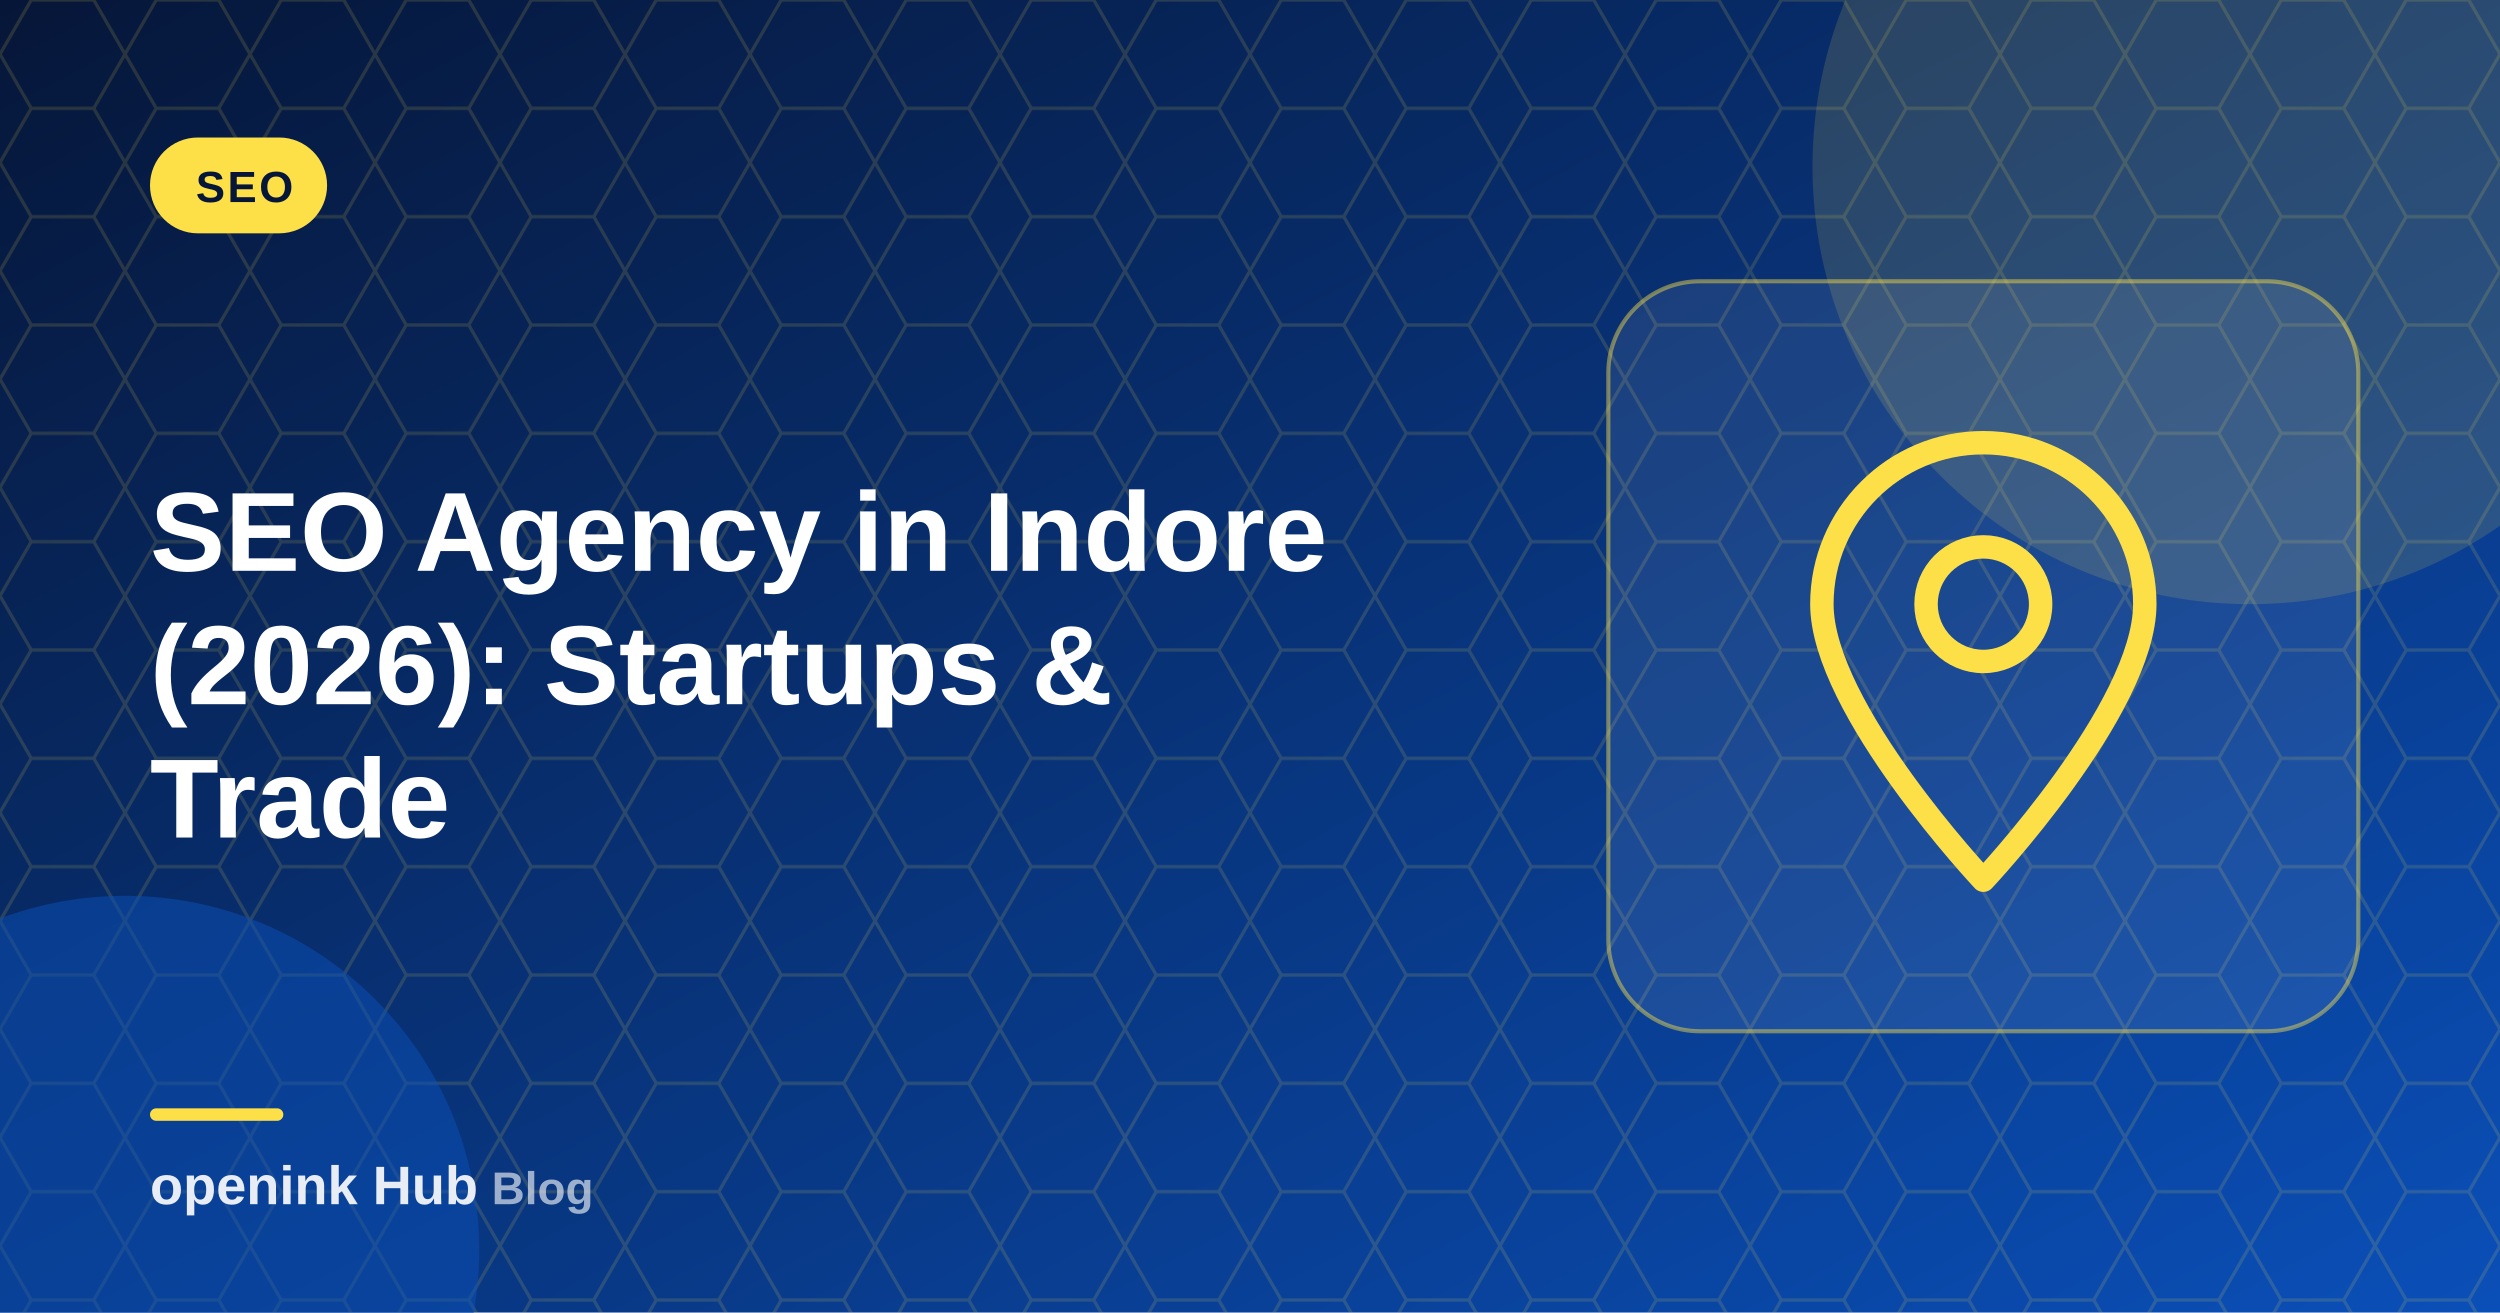
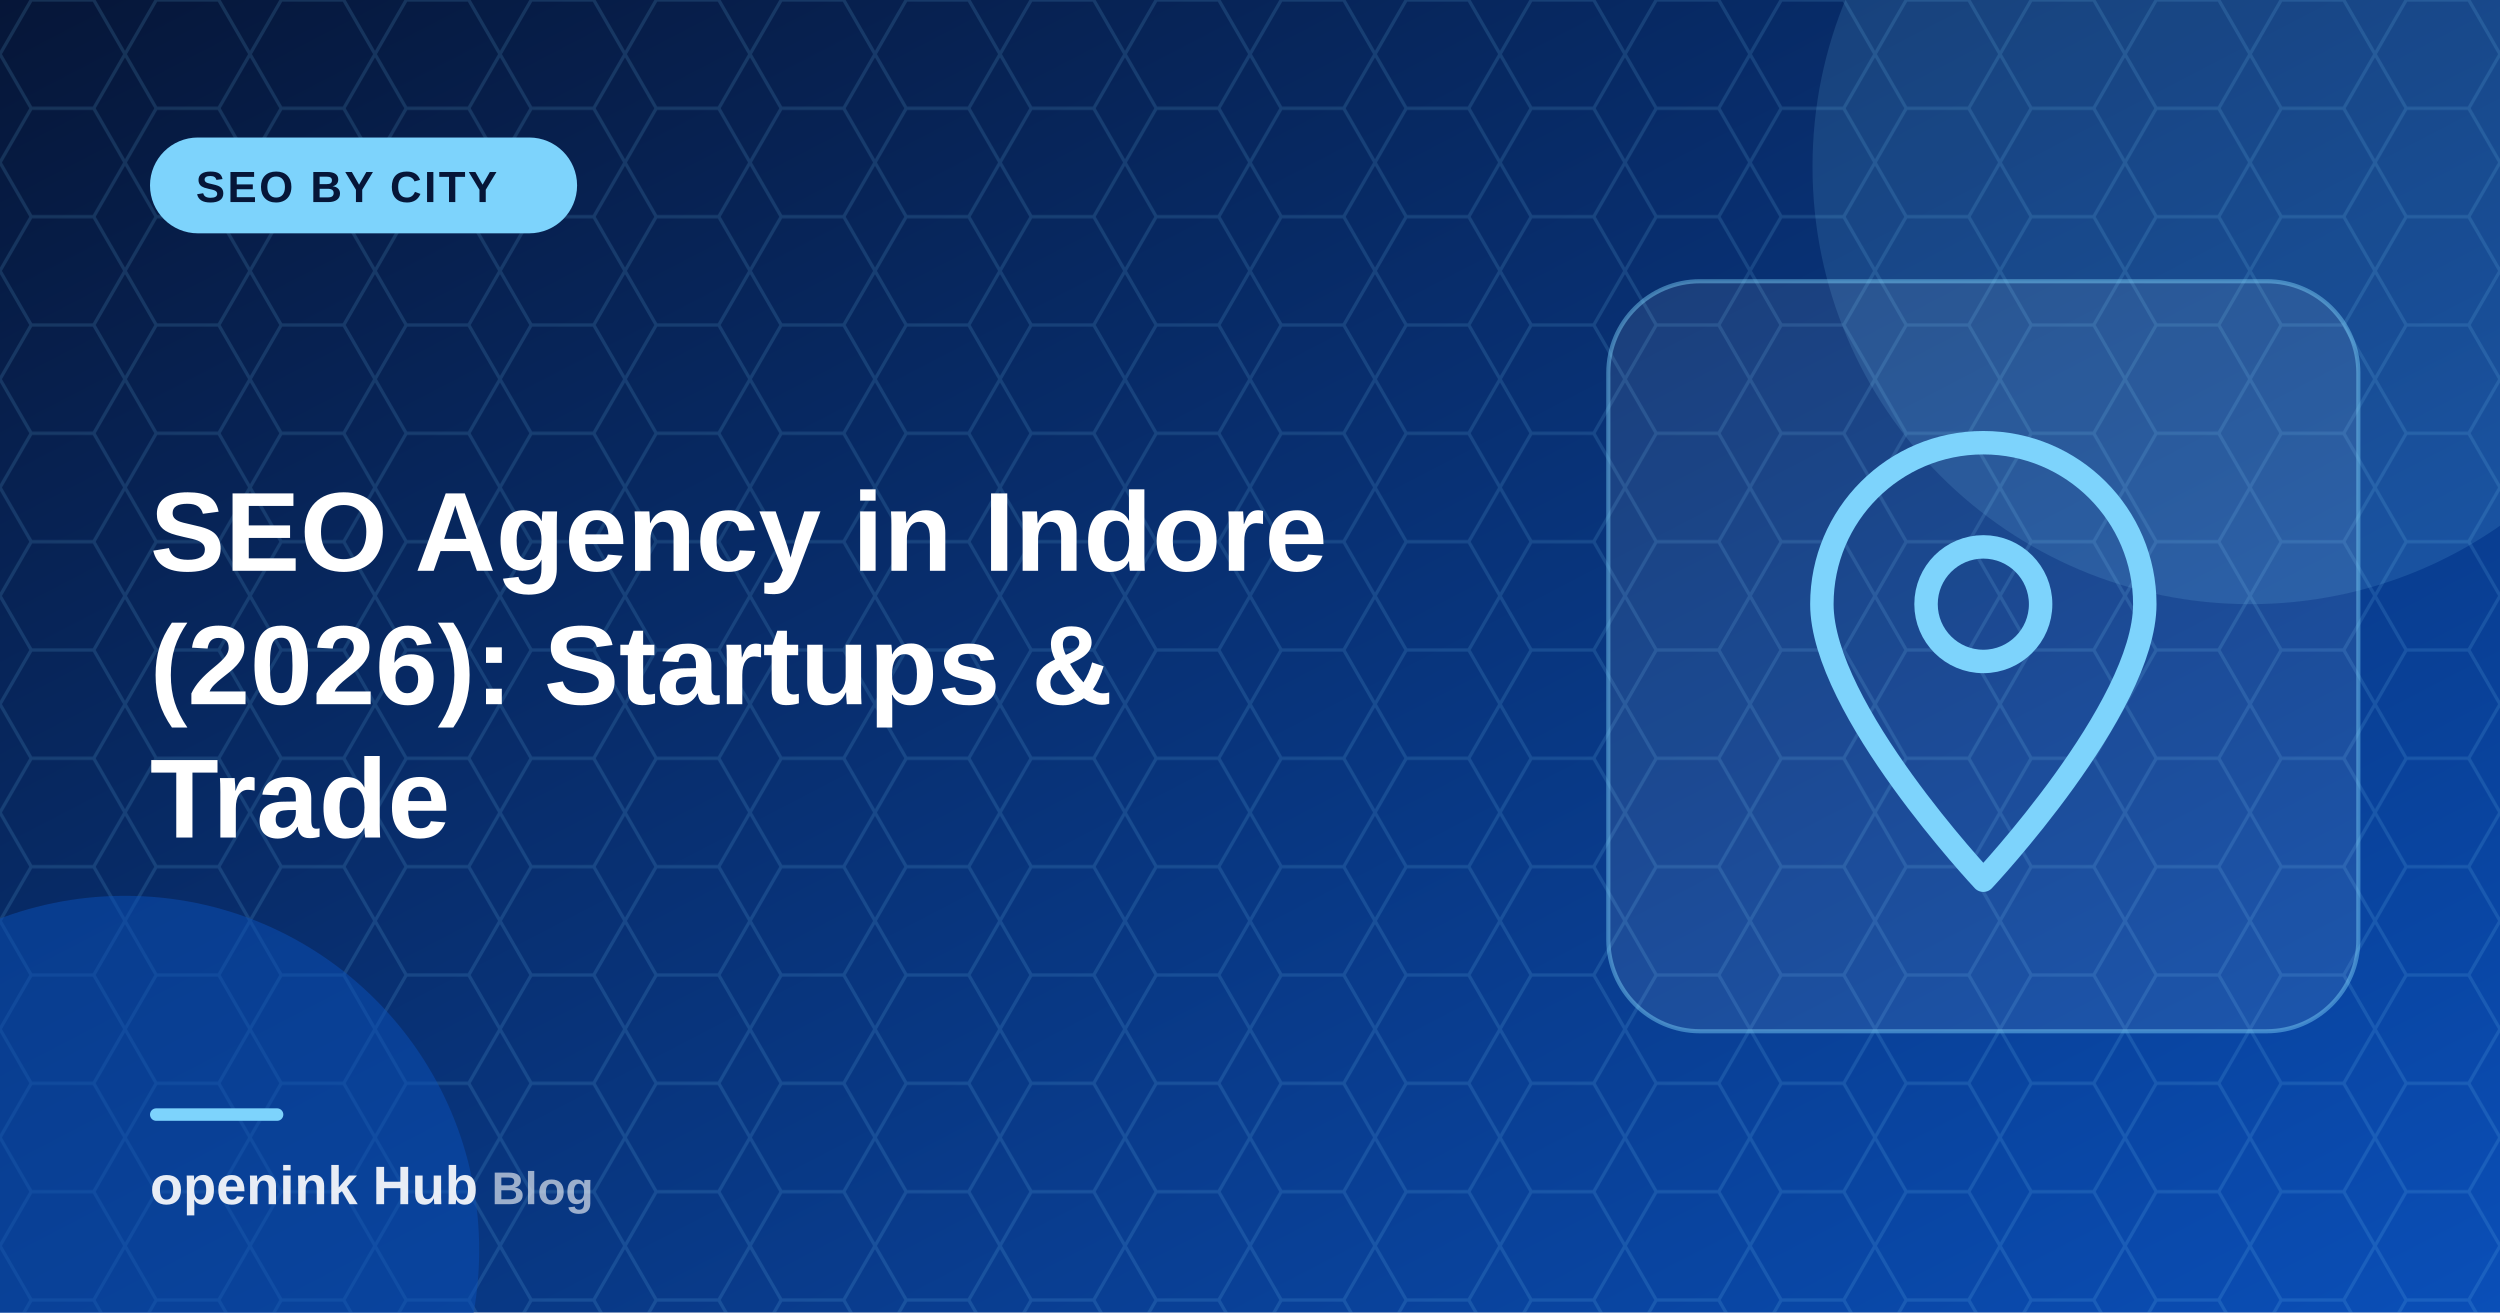
<svg xmlns="http://www.w3.org/2000/svg" width="1200" height="630" viewBox="0 0 1200 630" role="img" aria-label="SEO Agency in Indore (2026): Startups &amp; Trade">
  <defs>
    <linearGradient id="g" x1="0" y1="0" x2="1" y2="1">
      <stop offset="0" stop-color="#061638" />
      <stop offset="1" stop-color="#0a4fb8" />
    </linearGradient>
    <pattern id="p" width="60" height="52" patternUnits="userSpaceOnUse">
-       <path d="M15 0h30l15 26-15 26H15L0 26Z" fill="none" stroke="#fde047" stroke-width="1.6" />
+       <path d="M15 0h30l15 26-15 26H15L0 26Z" fill="none" stroke="#7dd3fc" stroke-width="1.6" />
    </pattern>
-     <style>.ic{fill:none;stroke:#fde047;stroke-width:9;stroke-linecap:round;stroke-linejoin:round}.ic .f{fill:#fde047;stroke:none}</style>
+     <style>.ic{fill:none;stroke:#7dd3fc;stroke-width:9;stroke-linecap:round;stroke-linejoin:round}.ic .f{fill:#7dd3fc;stroke:none}</style>
  </defs>
  <rect width="1200" height="630" fill="url(#g)" />
  <rect width="1200" height="630" fill="url(#p)" opacity=".14" />
-   <circle cx="1080" cy="80" r="210" fill="#fde047" opacity=".14" />
+   <circle cx="1080" cy="80" r="210" fill="#7dd3fc" opacity=".14" />
  <circle cx="60" cy="600" r="170" fill="#0a4fb8" opacity=".5" />
-   <rect x="772" y="135" width="360" height="360" rx="44" fill="#fff" fill-opacity=".08" stroke="#fde047" stroke-opacity=".45" stroke-width="2" />
+   <rect x="772" y="135" width="360" height="360" rx="44" fill="#fff" fill-opacity=".08" stroke="#7dd3fc" stroke-opacity=".45" stroke-width="2" />
  <g class="ic" transform="translate(827 190) scale(1.25)">
    <path d="M100 186S38 120 38 80a62 62 0 0 1 124 0c0 40-62 106-62 106Z" />
    <circle cx="100" cy="80" r="22" />
  </g>
-   <rect x="72" y="66" width="85" height="46" rx="23" fill="#fde047" />
-   <text x="94" y="97" fill="#061638" font-family="Segoe UI,Arial,sans-serif" font-size="21" font-weight="700" letter-spacing="1.2">SEO</text>
+   <rect x="72" y="66" width="205" height="46" rx="23" fill="#7dd3fc" />
+   <text x="94" y="97" fill="#061638" font-family="Segoe UI,Arial,sans-serif" font-size="21" font-weight="700" letter-spacing="1.2">SEO BY CITY</text>
  <text x="72" y="274" fill="#fff" font-family="Segoe UI,Arial,sans-serif" font-size="54" font-weight="800">SEO Agency in Indore</text>
  <text x="72" y="338" fill="#fff" font-family="Segoe UI,Arial,sans-serif" font-size="54" font-weight="800">(2026): Startups &amp;</text>
  <text x="72" y="402" fill="#fff" font-family="Segoe UI,Arial,sans-serif" font-size="54" font-weight="800">Trade</text>
-   <rect x="72" y="532" width="64" height="6" rx="3" fill="#fde047" />
+   <rect x="72" y="532" width="64" height="6" rx="3" fill="#7dd3fc" />
  <text x="72" y="578" fill="#fff" fill-opacity=".9" font-family="Segoe UI,Arial,sans-serif" font-size="26" font-weight="700">openink Hub</text>
  <text x="236" y="578" fill="#fff" fill-opacity=".6" font-family="Segoe UI,Arial,sans-serif" font-size="22" font-weight="600">Blog</text>
</svg>
